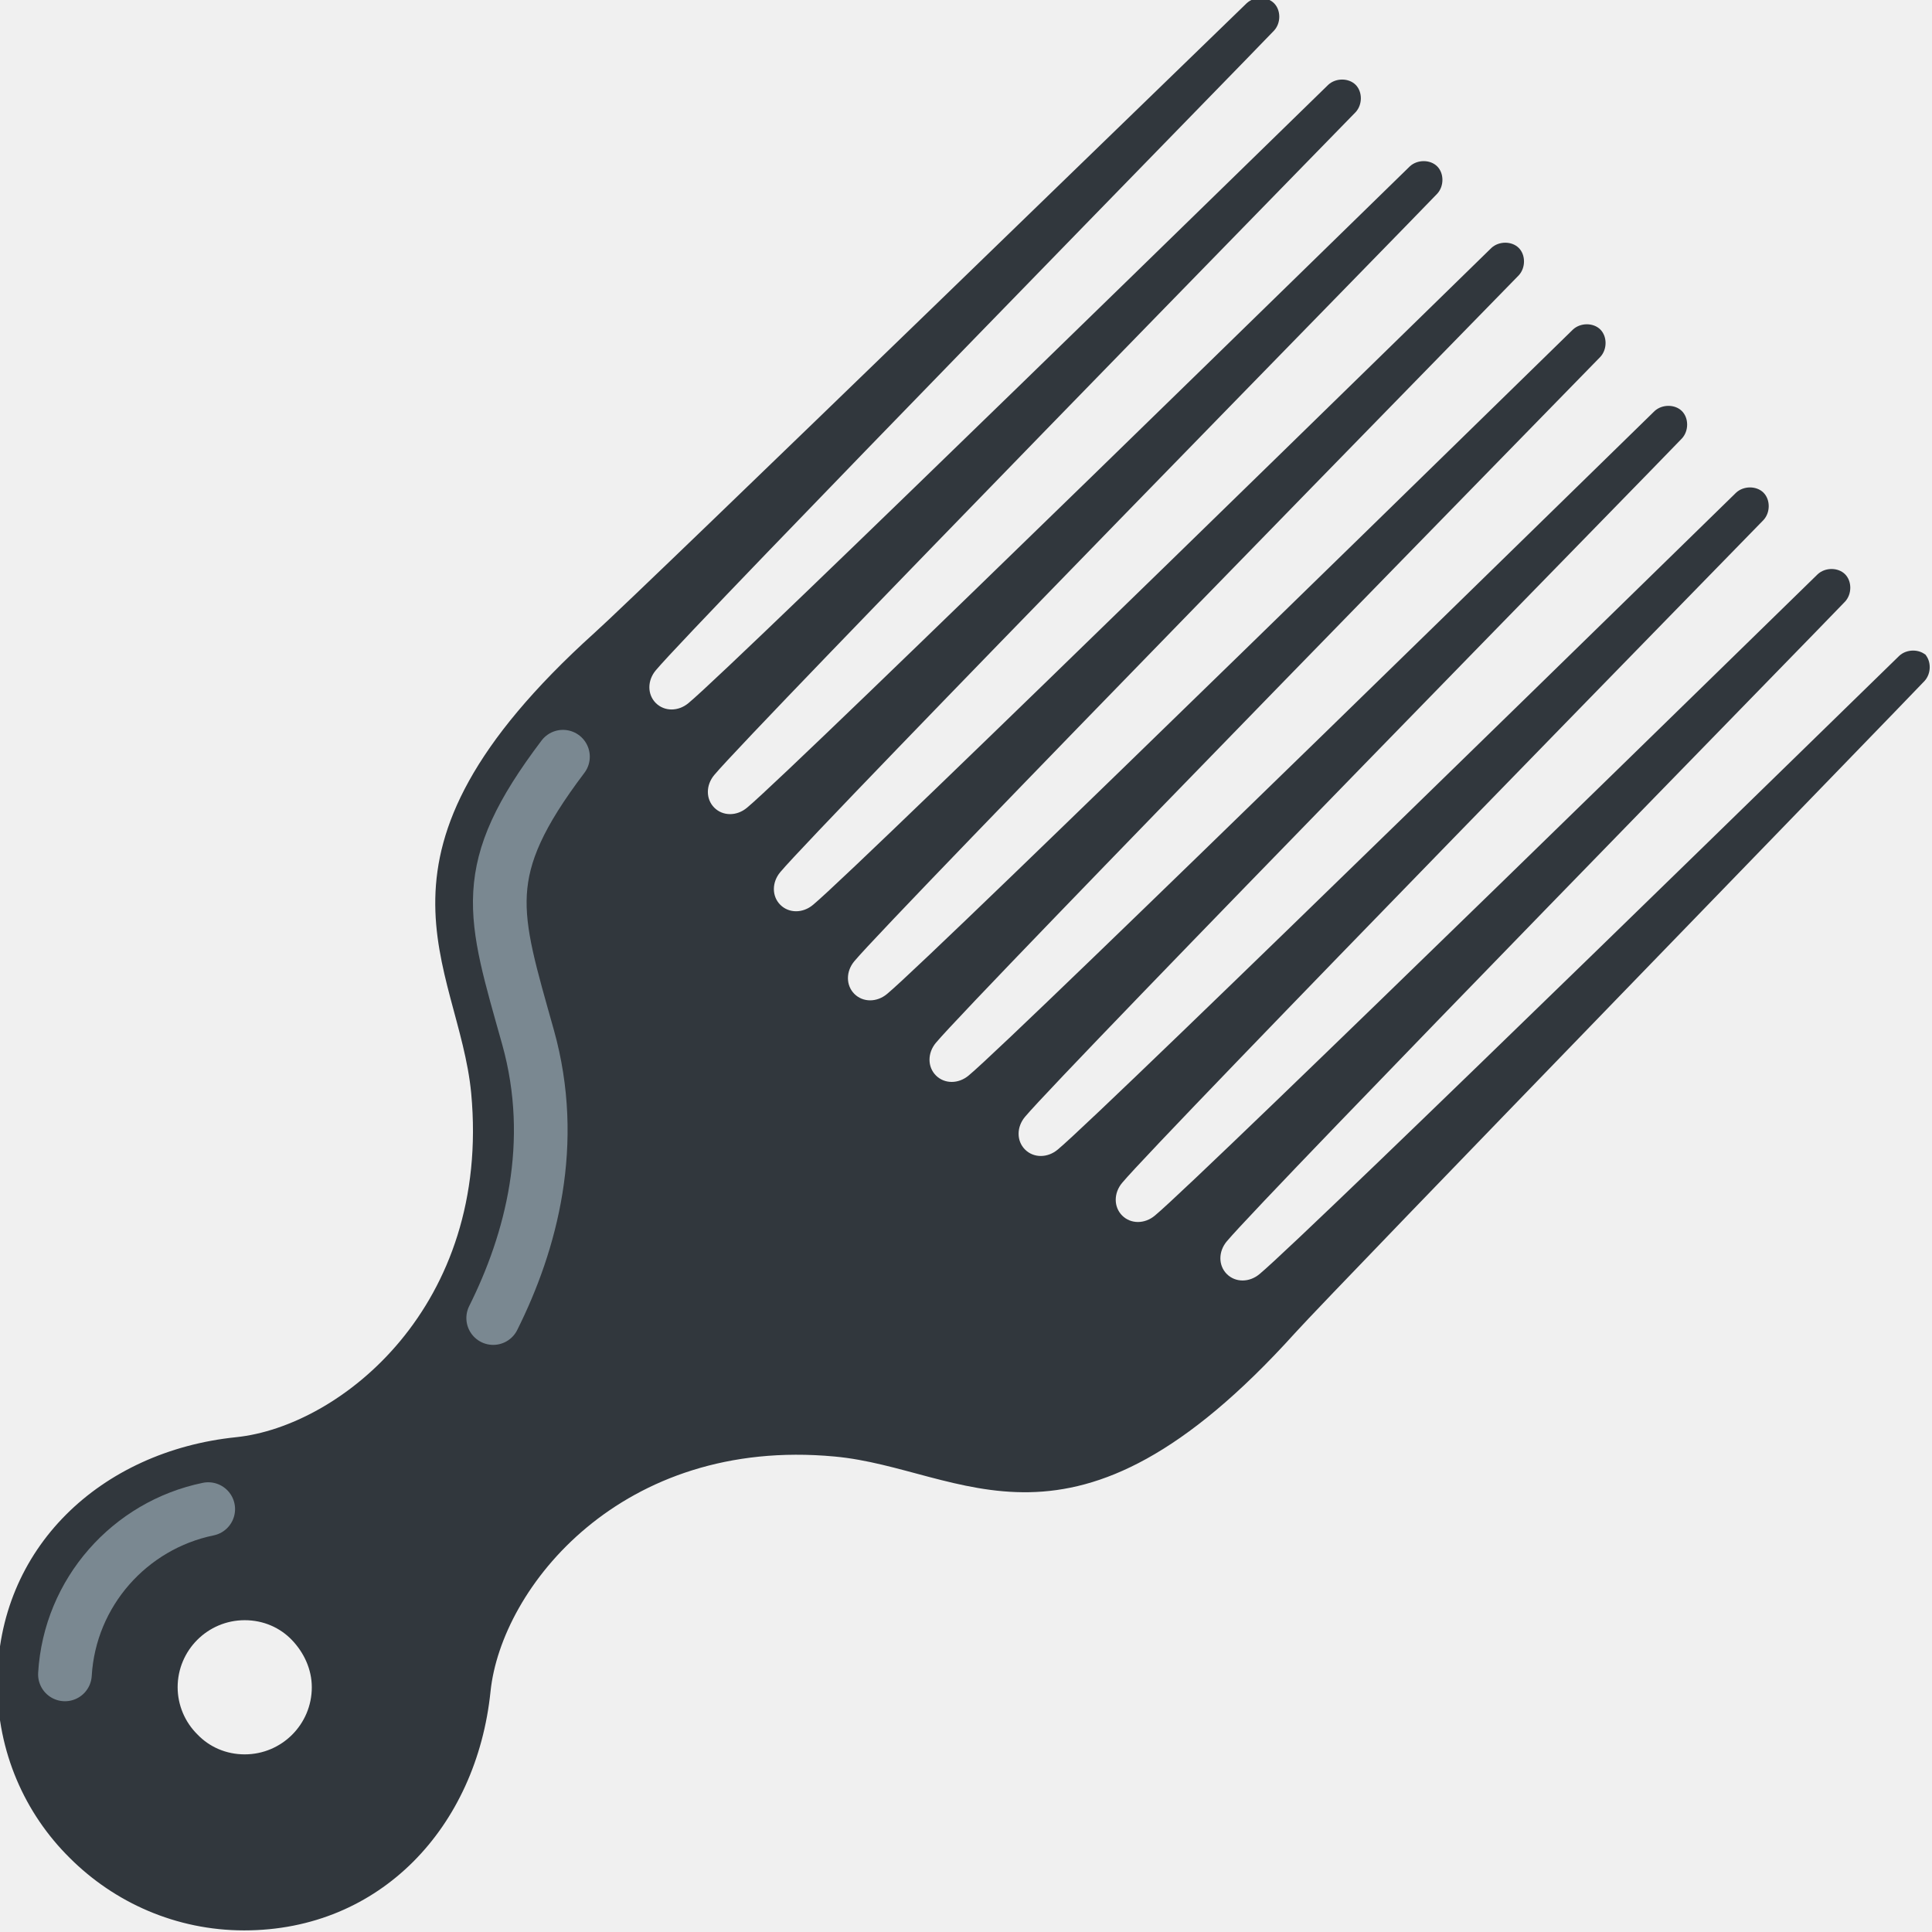
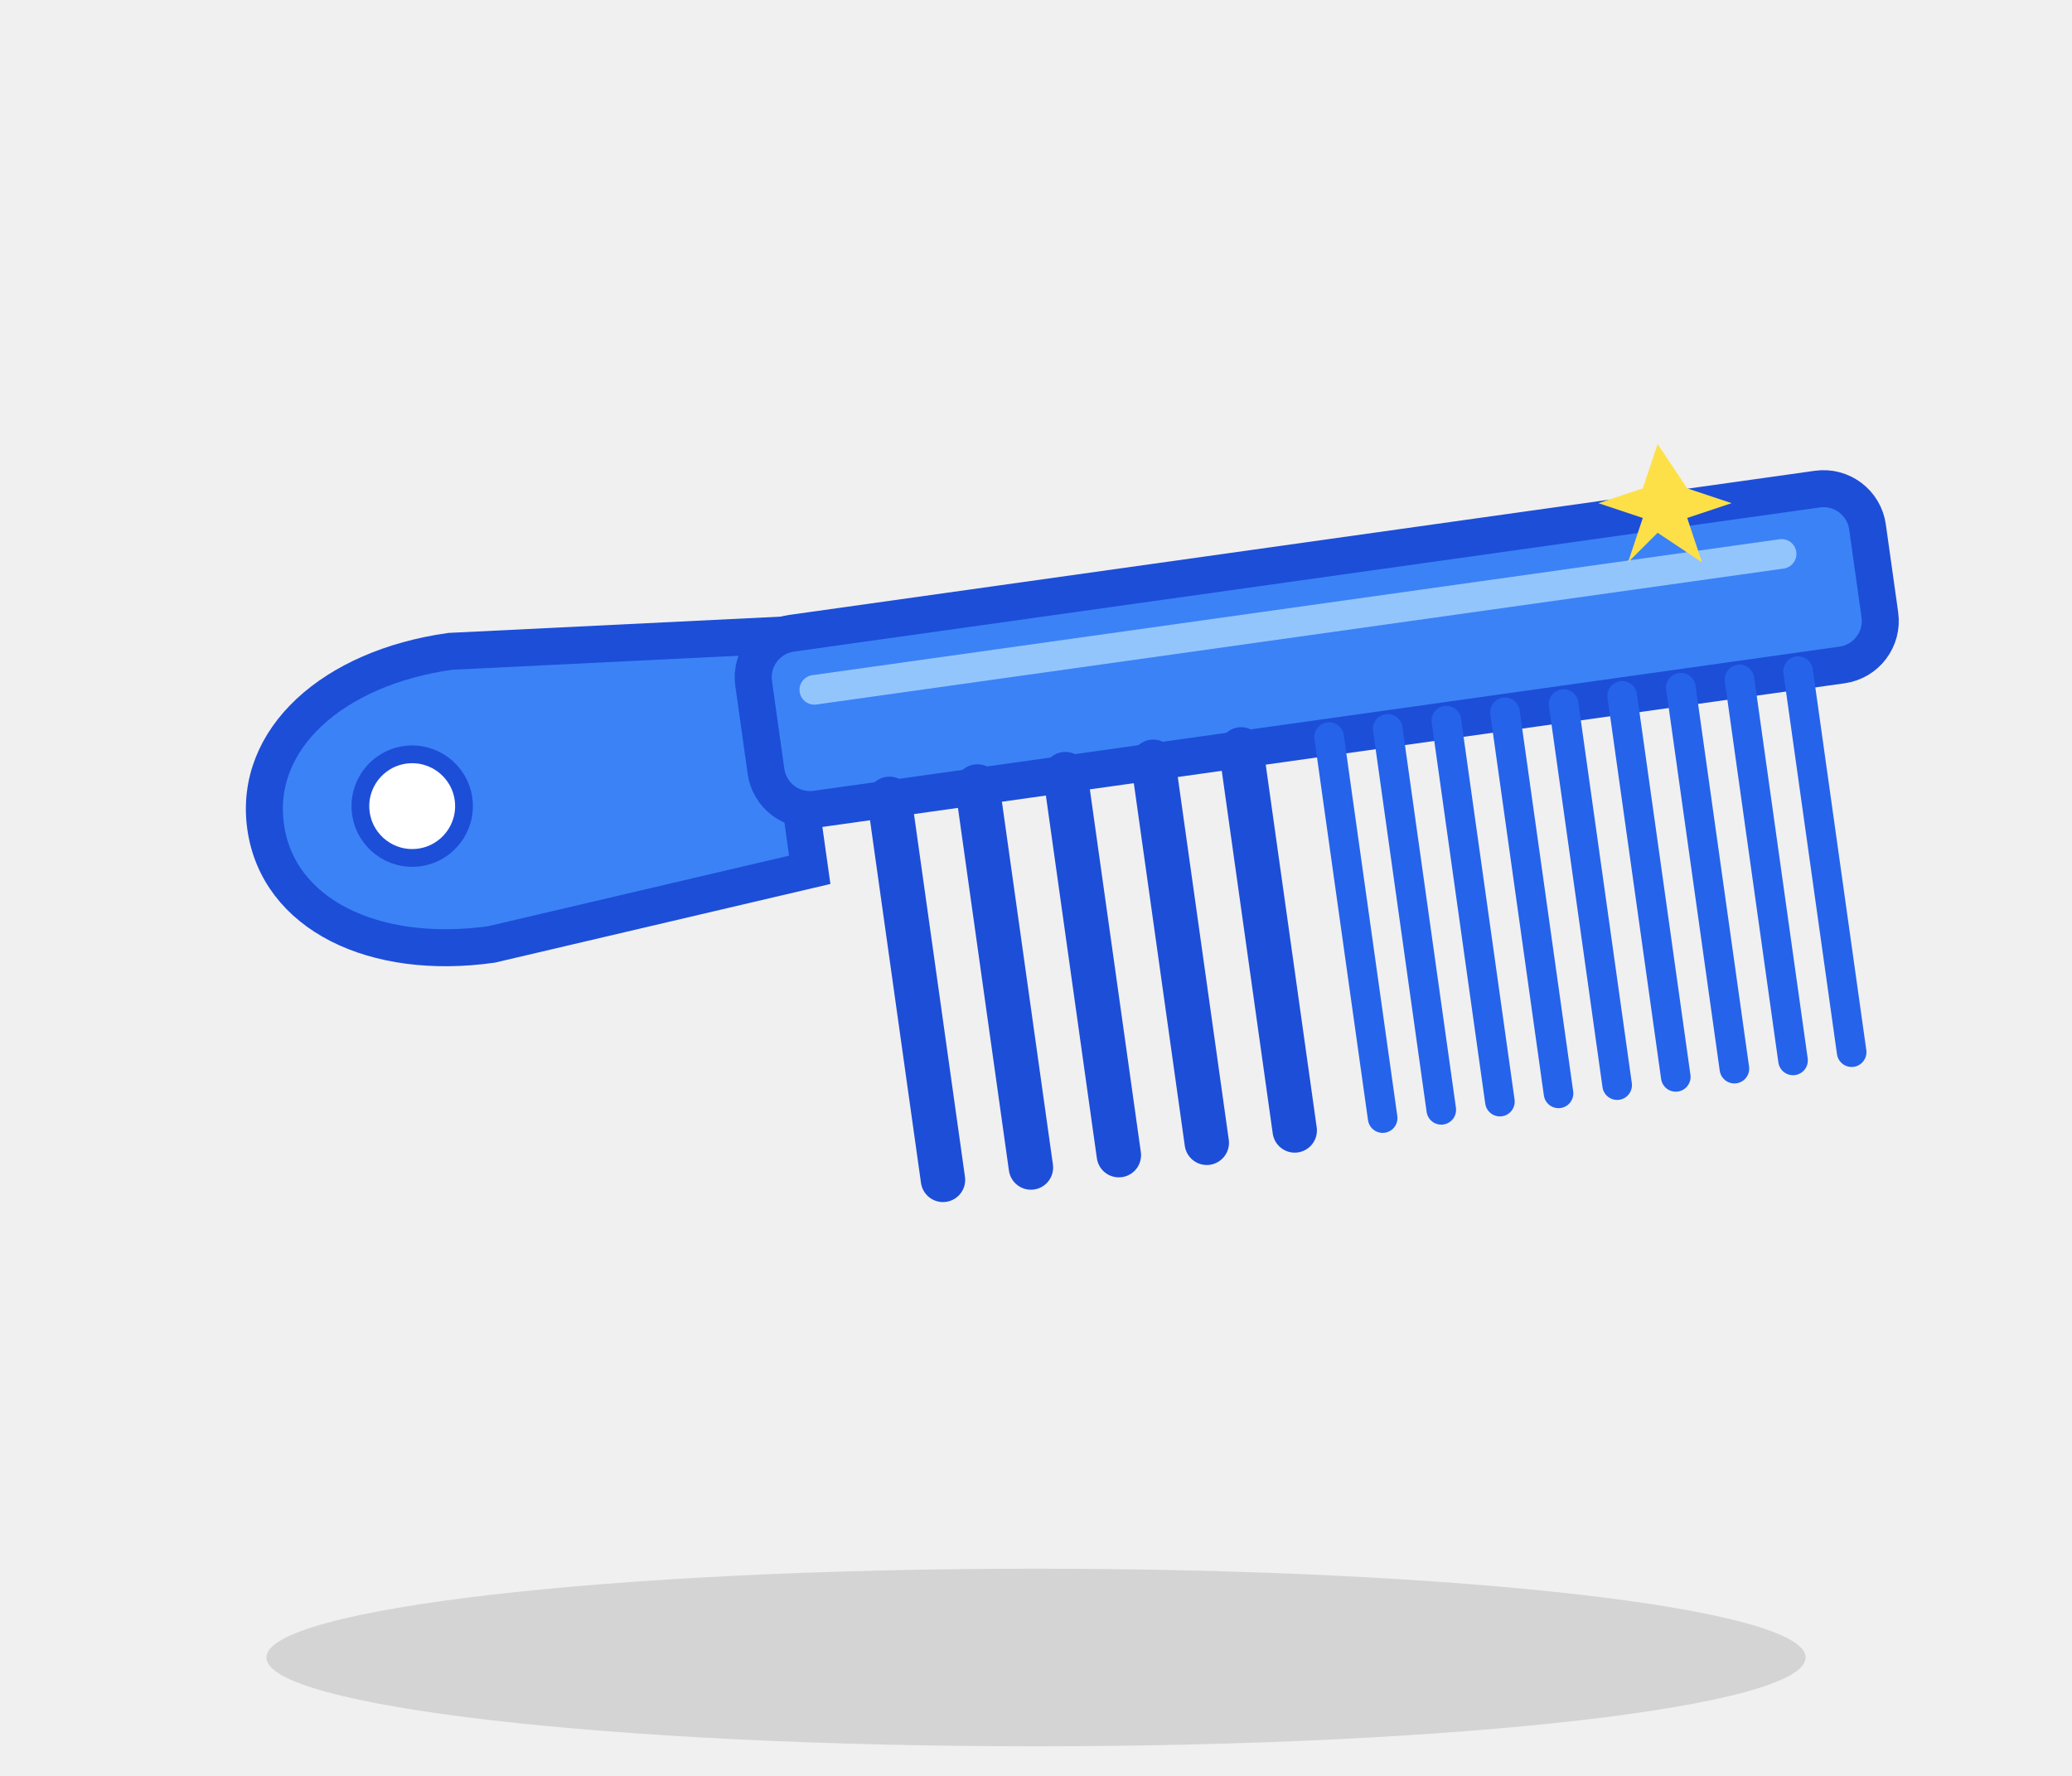
- <svg xmlns="http://www.w3.org/2000/svg" viewBox="0 0 36 36">
-   <path fill="#31373d" d="M35.9 12.22c-.13-.13-.37-.13-.51 0-.24.23-11.05 10.8-11.92 11.52-.19.16-.45.16-.61 0s-.16-.42 0-.61c.72-.86 11.29-11.67 11.52-11.92.13-.14.13-.38 0-.51s-.37-.13-.51 0c-.24.23-11.49 11.24-12.35 11.95-.19.16-.45.16-.61 0s-.16-.42 0-.61c.72-.86 11.72-12.11 11.95-12.35.13-.14.13-.38 0-.51s-.37-.13-.51 0c-.24.23-11.77 11.52-12.64 12.24-.19.16-.45.16-.61 0s-.16-.42 0-.61c.72-.86 12.01-12.39 12.24-12.64.13-.14.13-.38 0-.51s-.37-.13-.51 0c-.24.23-11.92 11.67-12.78 12.38-.19.16-.45.16-.61 0s-.16-.42 0-.61c.72-.86 12.15-12.54 12.38-12.78.13-.14.13-.38 0-.51s-.37-.13-.51 0c-.24.23-11.92 11.67-12.78 12.38-.19.16-.45.16-.61 0s-.16-.42 0-.61c.72-.86 12.15-12.54 12.38-12.78.13-.14.13-.38 0-.51s-.37-.13-.51 0c-.24.23-11.77 11.52-12.64 12.24-.19.16-.45.16-.61 0s-.16-.42 0-.61c.72-.86 12.01-12.39 12.24-12.64.13-.14.13-.38 0-.51s-.37-.13-.51 0c-.24.23-11.49 11.24-12.35 11.95-.19.16-.45.16-.61 0s-.16-.42 0-.61c.72-.86 11.72-12.11 11.95-12.35.13-.14.13-.38 0-.51s-.37-.13-.51 0c-.24.23-11.05 10.8-11.92 11.52-.19.16-.45.16-.61 0s-.16-.42 0-.61C12.94 11.63 23.51.82 23.74.57c.13-.14.13-.38 0-.51s-.37-.13-.51 0c-.24.23-11.31 10.98-12.15 11.73-4.62 4.17-2.53 6.17-2.3 8.58.37 3.97-2.44 6.21-4.38 6.41-2.52.26-4.45 2.06-4.45 4.59 0 1.27.51 2.42 1.35 3.25.83.83 1.98 1.35 3.25 1.35 2.54 0 4.33-1.93 4.59-4.45.2-1.94 2.44-4.75 6.41-4.38 2.41.22 4.41 2.32 8.58-2.3.75-.83 11.5-11.9 11.73-12.15.13-.14.13-.38 0-.51zM4.56 32.69c-.35 0-.66-.14-.88-.37a1.24 1.24 0 0 1-.37-.88c0-.69.56-1.25 1.25-1.25.35 0 .66.14.88.37s.37.54.37.88c0 .69-.56 1.25-1.25 1.25" />
-   <path fill="none" stroke="#7a8891" stroke-linecap="round" stroke-miterlimit="10" d="M3.88 28.12c-1.46.3-2.58 1.55-2.67 3.08m9.28-17.1c-1.61 2.13-1.3 2.91-.65 5.23.55 1.97.06 3.81-.65 5.23" />
+ <svg xmlns="http://www.w3.org/2000/svg" viewBox="0 0 140 120" width="100%" height="100%">
+   <ellipse cx="70" cy="112" rx="52" ry="6" fill="rgba(0,0,0,0.12)" />
+   <g transform="translate(16, 42) rotate(-8)">
+     <path d="M 0 14 C 0 8 6 4 14 4 L 36 6 L 36 22 L 14 24 C 6 24 0 20 0 14 Z" fill="#3B82F6" stroke="#1D4ED8" stroke-width="2.5" />
+     <circle cx="10" cy="14" r="3.5" fill="#FFFFFF" stroke="#1D4ED8" stroke-width="1.2" />
+     <rect x="34" y="6" width="76" height="12" rx="3" fill="#3B82F6" stroke="#1D4ED8" stroke-width="2.5" />
+     <line x1="38" y1="10" x2="104" y2="10" stroke="#93C5FD" stroke-width="2" stroke-linecap="round" />
+     <line x1="42" y1="18" x2="42" y2="44" stroke="#1D4ED8" stroke-width="3" stroke-linecap="round" />
+     <line x1="48" y1="18" x2="48" y2="44" stroke="#1D4ED8" stroke-width="3" stroke-linecap="round" />
+     <line x1="54" y1="18" x2="54" y2="44" stroke="#1D4ED8" stroke-width="3" stroke-linecap="round" />
+     <line x1="60" y1="18" x2="60" y2="44" stroke="#1D4ED8" stroke-width="3" stroke-linecap="round" />
+     <line x1="66" y1="18" x2="66" y2="44" stroke="#1D4ED8" stroke-width="3" stroke-linecap="round" />
+     <line x1="72" y1="18" x2="72" y2="44" stroke="#2563EB" stroke-width="2" stroke-linecap="round" />
+     <line x1="76" y1="18" x2="76" y2="44" stroke="#2563EB" stroke-width="2" stroke-linecap="round" />
+     <line x1="80" y1="18" x2="80" y2="44" stroke="#2563EB" stroke-width="2" stroke-linecap="round" />
+     <line x1="84" y1="18" x2="84" y2="44" stroke="#2563EB" stroke-width="2" stroke-linecap="round" />
+     <line x1="88" y1="18" x2="88" y2="44" stroke="#2563EB" stroke-width="2" stroke-linecap="round" />
+     <line x1="92" y1="18" x2="92" y2="44" stroke="#2563EB" stroke-width="2" stroke-linecap="round" />
+     <line x1="96" y1="18" x2="96" y2="44" stroke="#2563EB" stroke-width="2" stroke-linecap="round" />
+     <line x1="100" y1="18" x2="100" y2="44" stroke="#2563EB" stroke-width="2" stroke-linecap="round" />
+     <line x1="104" y1="18" x2="104" y2="44" stroke="#2563EB" stroke-width="2" stroke-linecap="round" />
+   </g>
+   <polygon points="112,30 114,33 117,34 114,35 115,38 112,36 110,38 111,35 108,34 111,33" fill="#FDE047" />
</svg>
